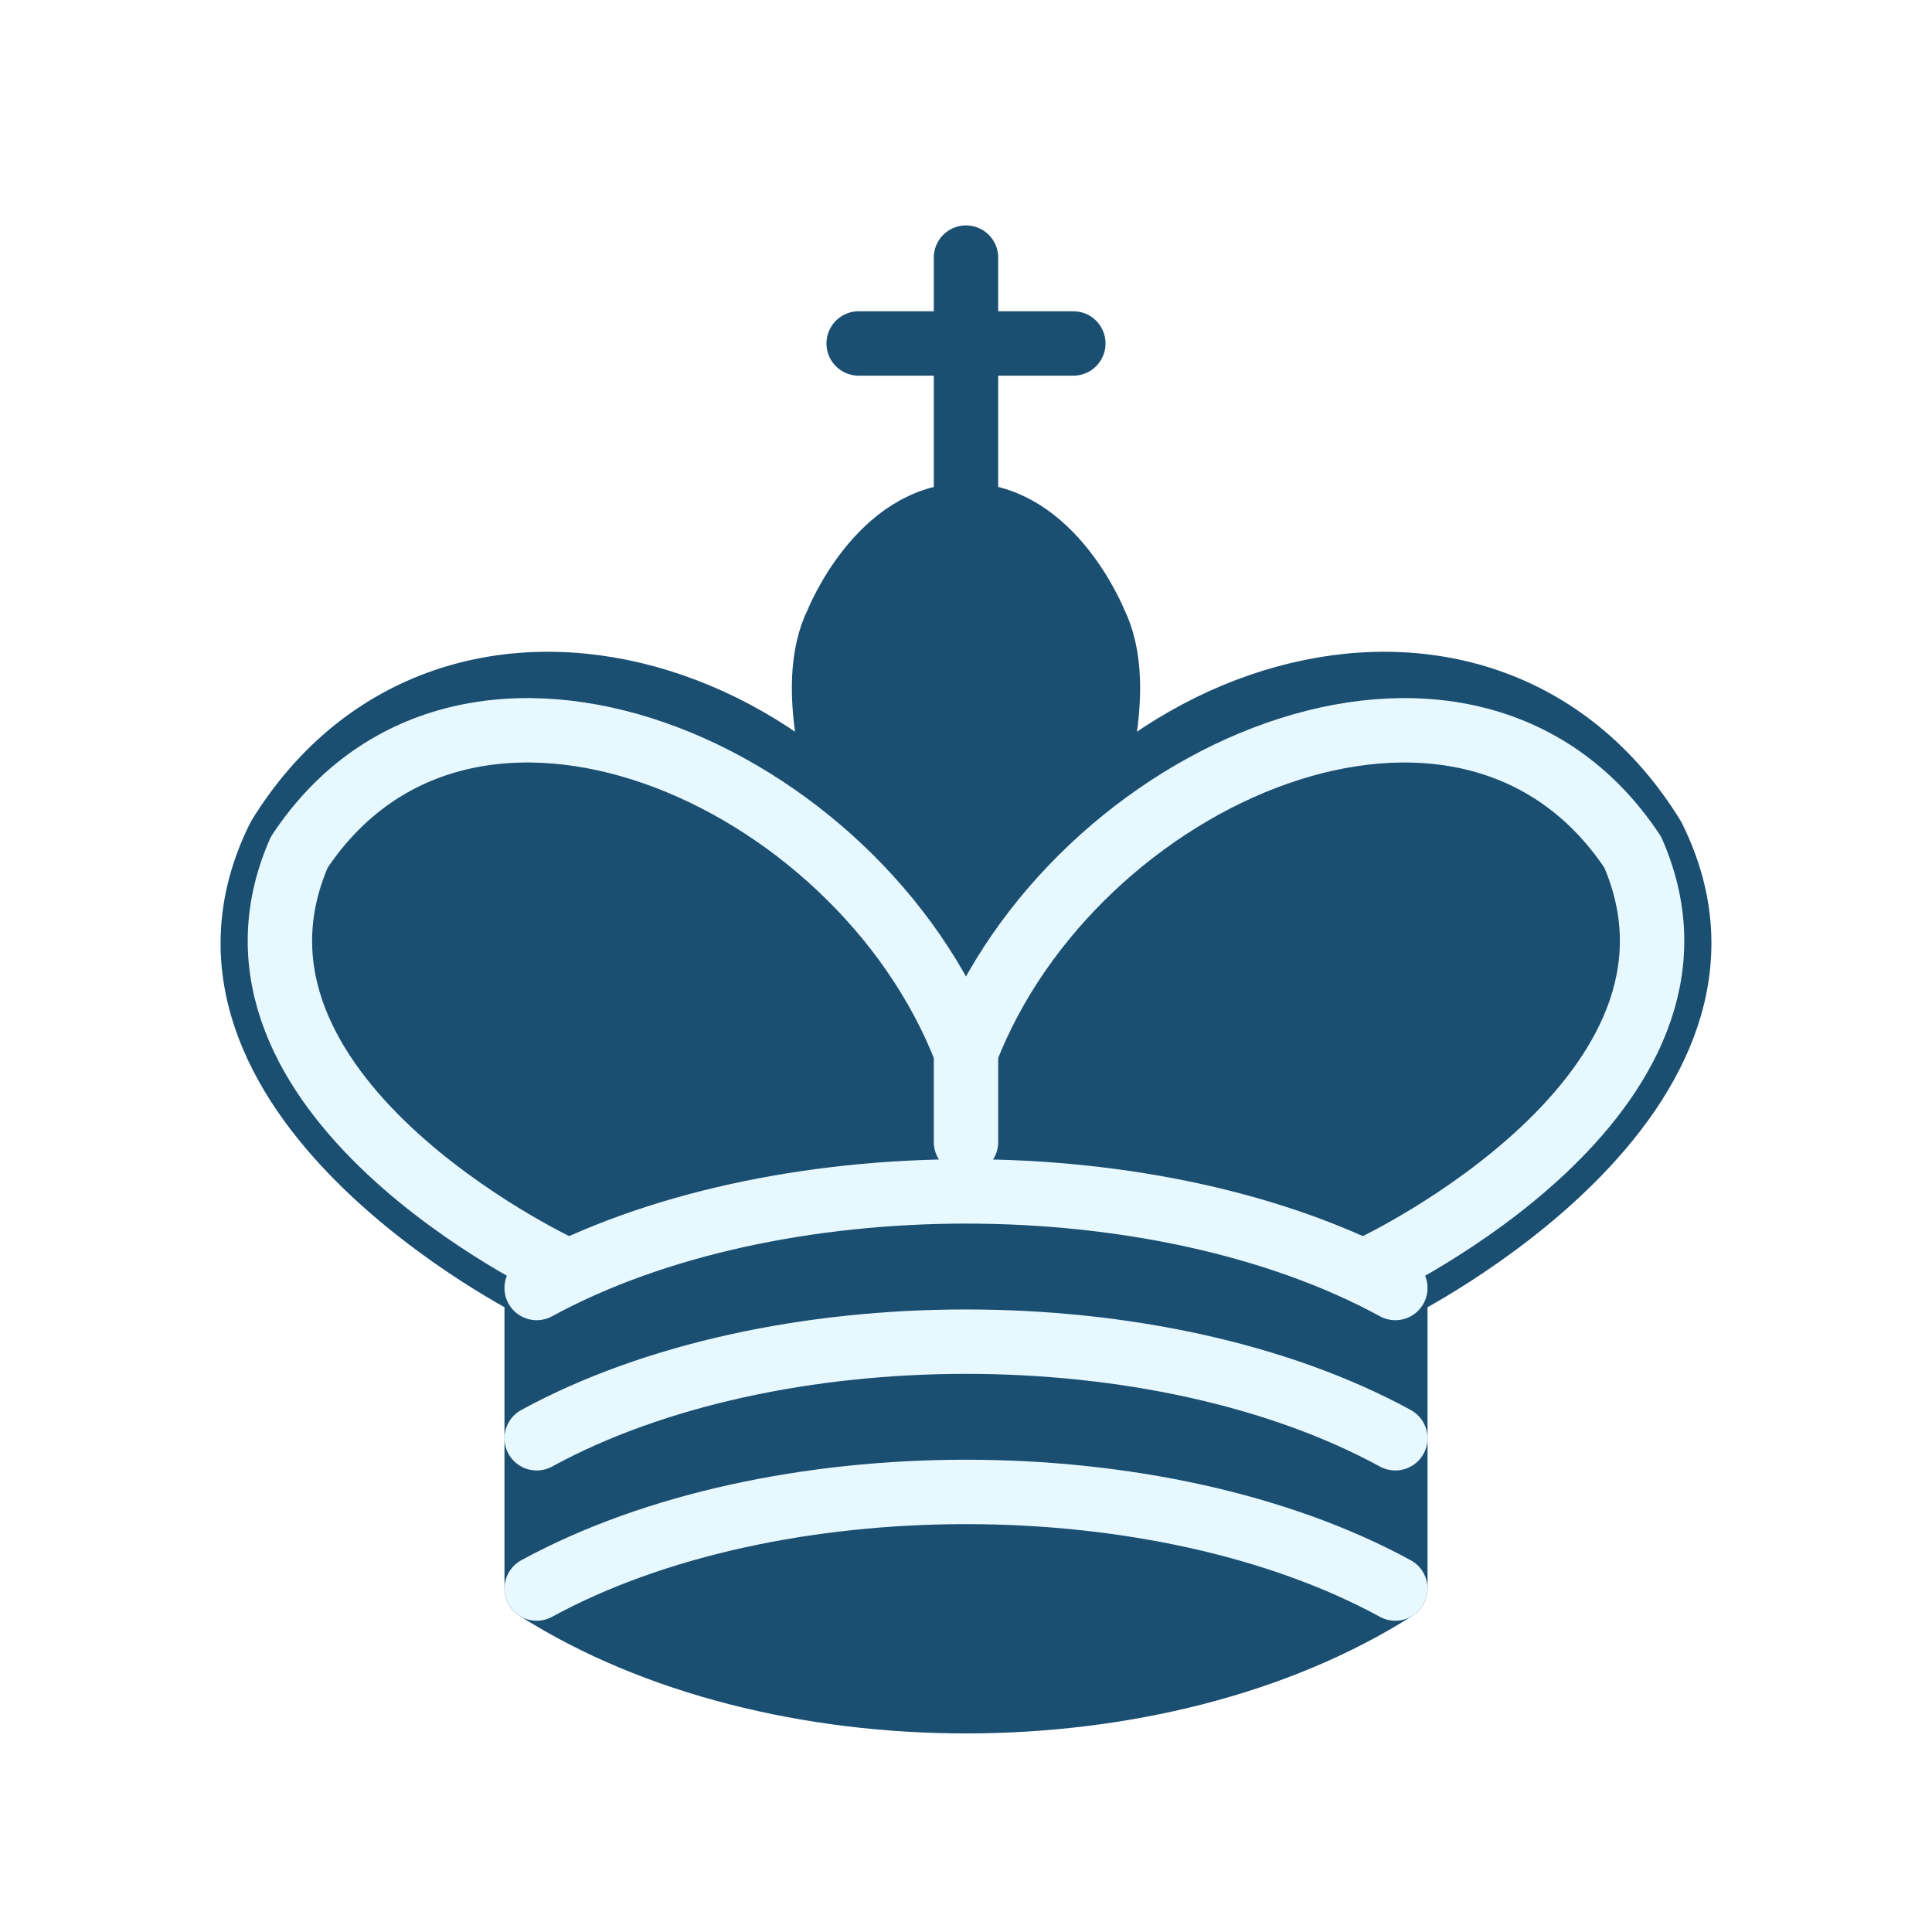
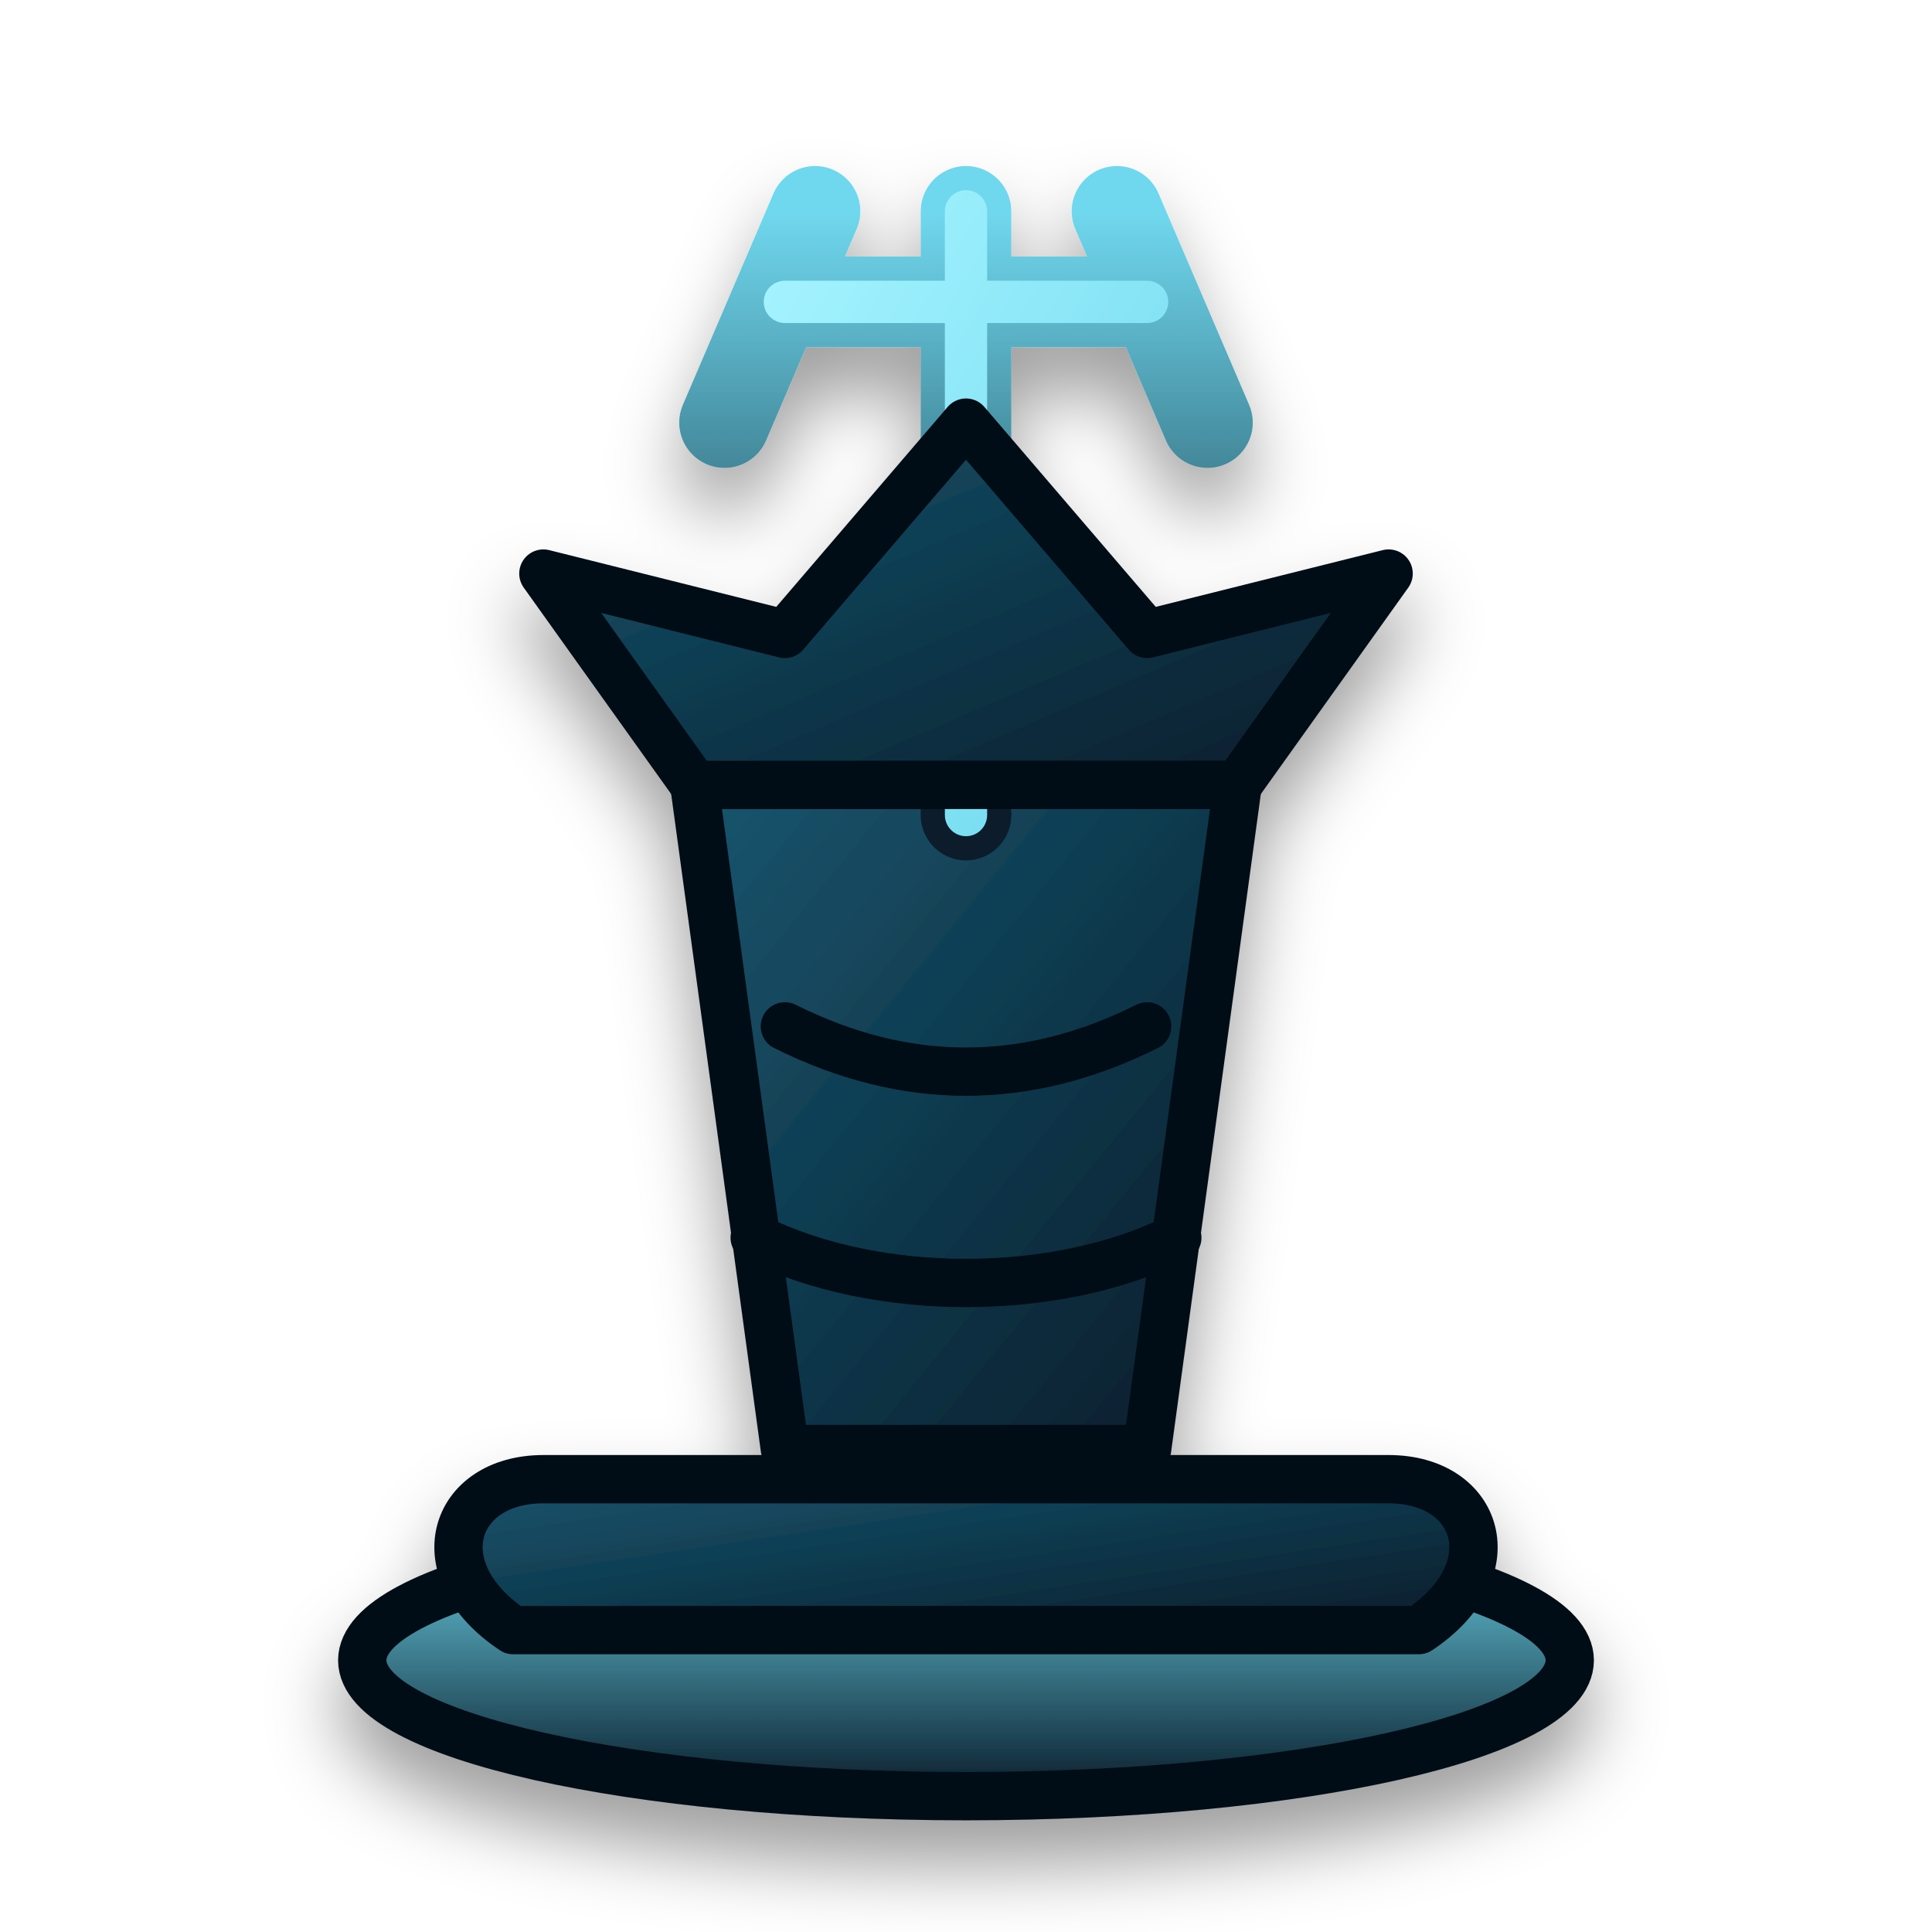
- <svg xmlns="http://www.w3.org/2000/svg" version="1.1" width="45" height="45">
-   <g style="fill:none; fill-opacity:1; fill-rule:evenodd; stroke:#1b4f72; stroke-width:1.5; stroke-linecap:round;stroke-linejoin:round;stroke-miterlimit:4; stroke-dasharray:none; stroke-opacity:1;">
-     <path d="M 22.5,11.63 L 22.5,6" style="fill:none; stroke:#1b4f72; stroke-linejoin:miter;" id="path6570" />
-     <path d="M 22.5,25 C 22.5,25 27,17.5 25.5,14.5 C 25.5,14.5 24.5,12 22.5,12 C 20.5,12 19.5,14.5 19.5,14.5 C 18,17.5 22.5,25 22.5,25" style="fill:#1b4f72;fill-opacity:1; stroke-linecap:butt; stroke-linejoin:miter;" />
-     <path d="M 12.5,37 C 18,40.5 27,40.5 32.5,37 L 32.5,30 C 32.5,30 41.5,25.5 38.5,19.5 C 34.5,13 25,16 22.5,23.5 L 22.5,27 L 22.5,23.5 C 20,16 10.5,13 6.5,19.5 C 3.5,25.5 12.5,30 12.5,30 L 12.5,37" style="fill:#1b4f72; stroke:#1b4f72;" />
-     <path d="M 20,8 L 25,8" style="fill:none; stroke:#1b4f72; stroke-linejoin:miter;" />
-     <path d="M 32,29.5 C 32,29.5 40.5,25.5 38.03,19.85 C 34.15,14 25,18 22.5,24.5 L 22.5,26.6 L 22.5,24.5 C 20,18 10.85,14 6.97,19.85 C 4.5,25.5 13,29.5 13,29.5" style="fill:none; stroke:#e8f8ff;" />
-     <path d="M 12.5,30 C 18,27 27,27 32.5,30 M 12.5,33.5 C 18,30.5 27,30.5 32.5,33.5 M 12.5,37 C 18,34 27,34 32.5,37" style="fill:none; stroke:#e8f8ff;" />
+ <svg xmlns="http://www.w3.org/2000/svg" width="45" height="45" viewBox="0 0 64 64">
+   <defs>
+     <linearGradient id="body" x1="0" y1="0" x2="1" y2="1">
+       <stop offset="0" stop-color="#17566f" />
+       <stop offset="1" stop-color="#071b29" />
+     </linearGradient>
+     <linearGradient id="edge" x1="0" y1="0" x2="0" y2="1">
+       <stop offset="0" stop-color="#70d8ee" />
+       <stop offset="1" stop-color="#071b29" />
+     </linearGradient>
+     <linearGradient id="accent" x1="0" y1="0" x2="1" y2="1">
+       <stop offset="0" stop-color="#a5f4ff" />
+       <stop offset="1" stop-color="#70d8ee" />
+     </linearGradient>
+     <filter id="shadow" x="-30%" y="-20%" width="160%" height="160%">
+       <feDropShadow dx="0" dy="1.5" stdDeviation="1.2" flood-color="#000" flood-opacity=".38" />
+     </filter>
+   </defs>
+   <g filter="url(#shadow)" stroke="#020b12" stroke-width="1.6" stroke-linecap="round" stroke-linejoin="round">
+     <ellipse cx="32" cy="55" rx="20" ry="4.5" fill="url(#edge)" />
+     <path d="M18 49h28c3 0 4 3 1 5H17c-3-2-2-5 1-5z" fill="url(#body)" />
+     <path d="M23 26h18l-3 22H26z" fill="url(#body)" />
+     <path d="M32 7v20M26 10h12M27 7l-3 7m13-7 3 7" fill="none" stroke="url(#edge)" stroke-width="3" />
+     <path d="M32 7v20M26 10h12" fill="none" stroke="url(#accent)" stroke-width="1.4" />
+     <path d="M23 26l-5-7 8 2 6-7 6 7 8-2-5 7z" fill="url(#body)" />
+     <path d="M26 34c4 2 8 2 12 0M25 41c4 2 10 2 14 0" fill="none" />
  </g>
</svg>
